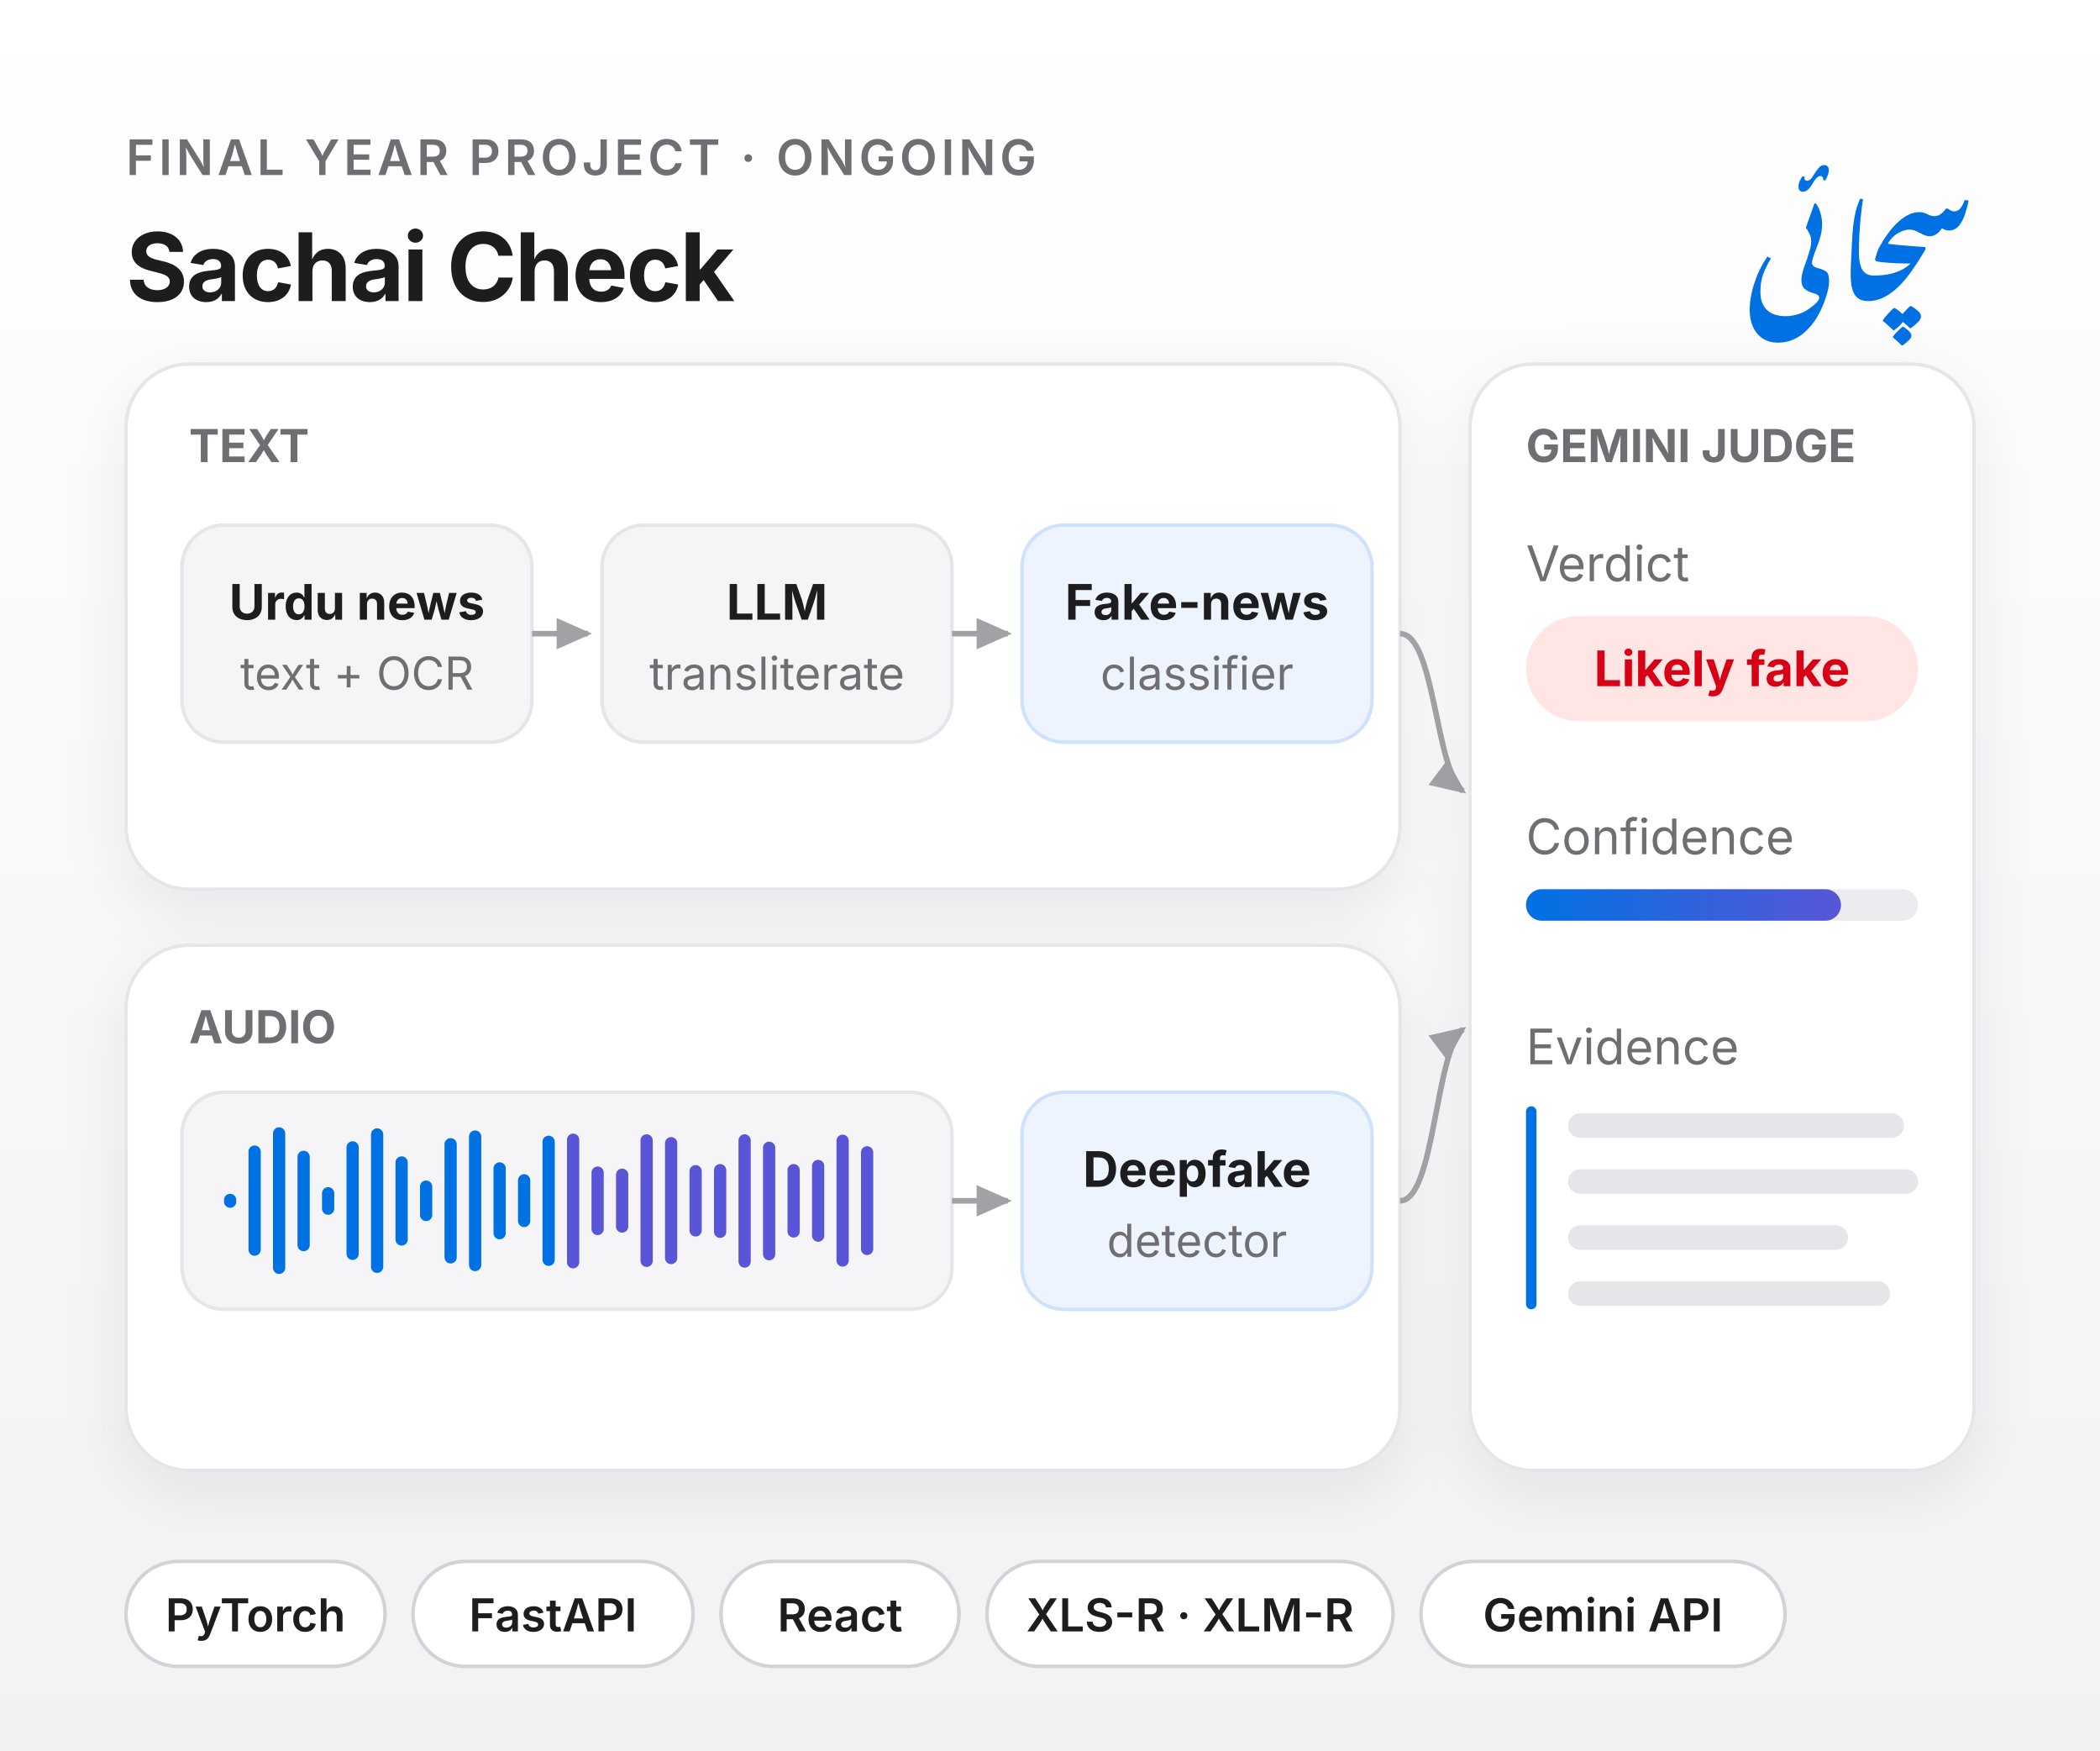
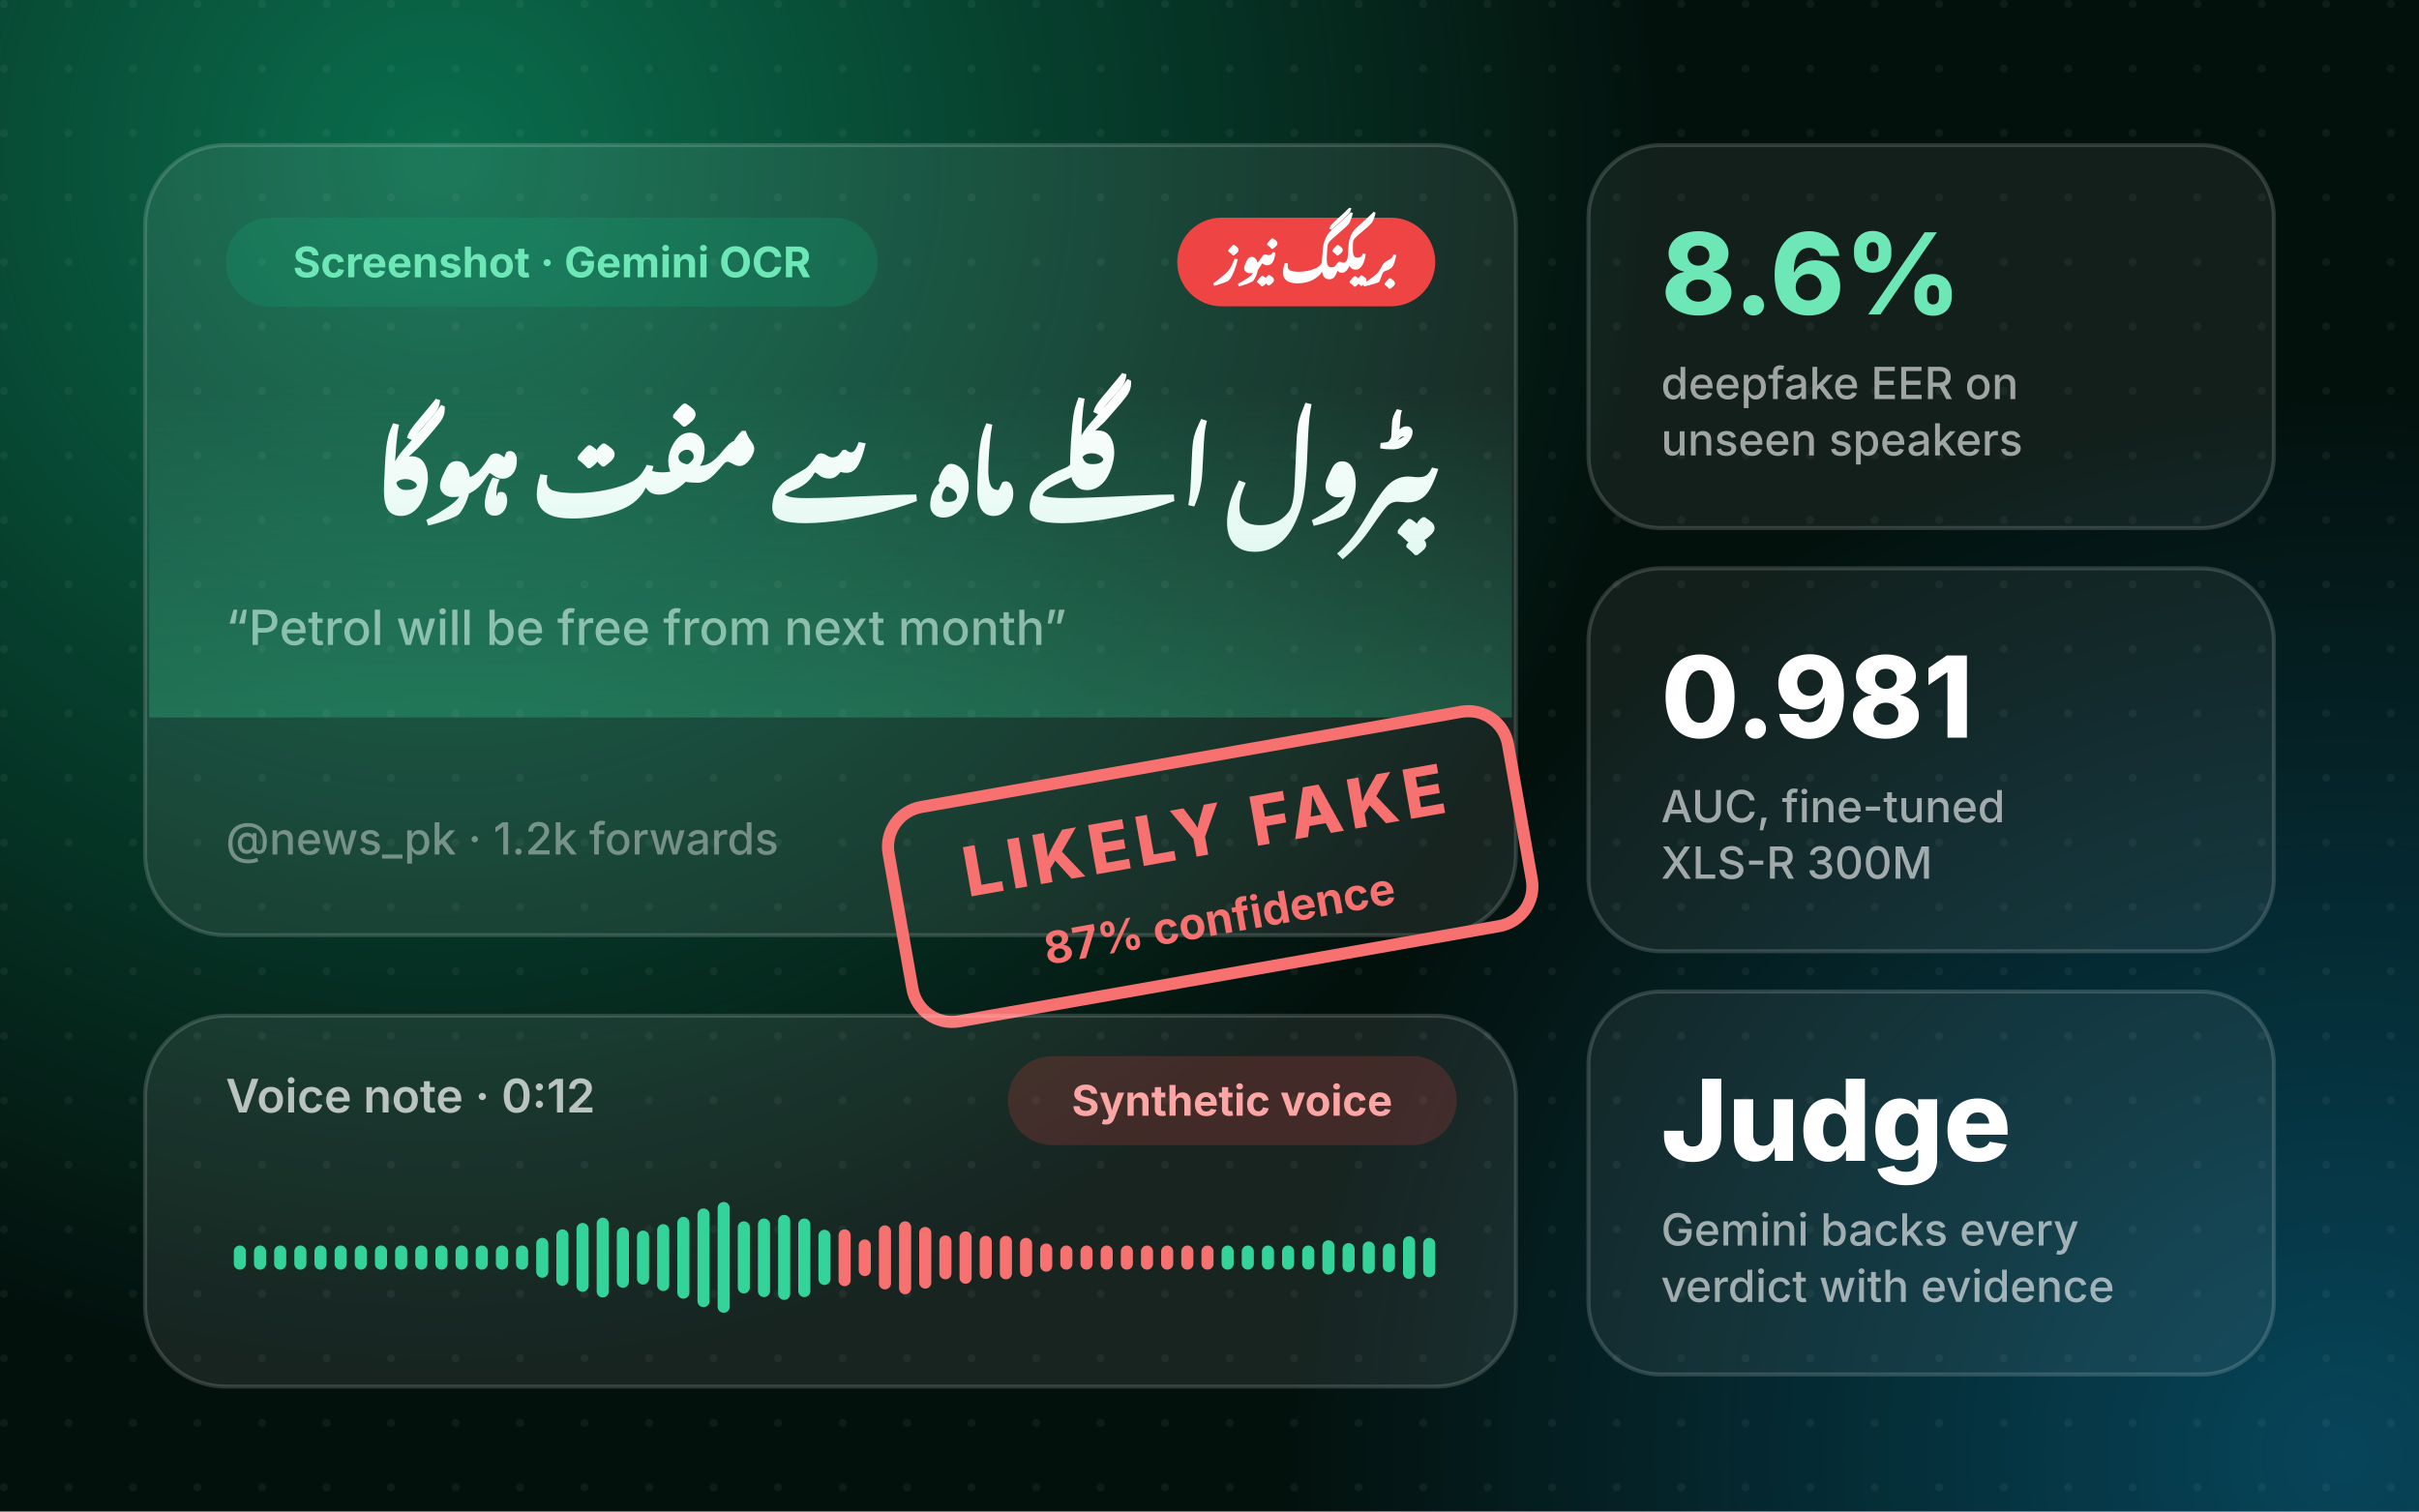
- <svg xmlns="http://www.w3.org/2000/svg" viewBox="0 0 600 500" role="img" aria-labelledby="t d">
+ <svg xmlns="http://www.w3.org/2000/svg" viewBox="0 0 600 375" role="img" aria-labelledby="t d" font-family="Inter,'Segoe UI',-apple-system,Helvetica,Arial,sans-serif">
  <defs>
-     <linearGradient id="bg" x1="0" y1="0" x2="0" y2="1">
-       <stop offset="0" stop-color="#ffffff" />
-       <stop offset="1" stop-color="#f2f2f5" />
-     </linearGradient>
-     <linearGradient id="accent" x1="0" y1="0" x2="1" y2="0">
-       <stop offset="0" stop-color="#0071e3" />
-       <stop offset="1" stop-color="#5856d6" />
-     </linearGradient>
-     <linearGradient id="accentV" x1="0" y1="1" x2="0" y2="0">
-       <stop offset="0" stop-color="#0071e3" />
-       <stop offset="1" stop-color="#5856d6" />
-     </linearGradient>
-     <linearGradient id="sun" x1="0" y1="0" x2="1" y2="1">
-       <stop offset="0" stop-color="#ff9500" />
-       <stop offset="1" stop-color="#ff2d55" />
-     </linearGradient>
-     <linearGradient id="fresh" x1="0" y1="0" x2="1" y2="1">
-       <stop offset="0" stop-color="#34c759" />
-       <stop offset="1" stop-color="#30b0c7" />
-     </linearGradient>
-     <filter id="sh" x="-10%" y="-10%" width="120%" height="130%">
-       <feDropShadow dx="0" dy="6" stdDeviation="9" flood-color="#000" flood-opacity="0.07" />
+     <radialGradient id="g0">
+       <stop offset="0" stop-color="#10b981" stop-opacity="0.55" />
+       <stop offset="1" stop-color="#10b981" stop-opacity="0" />
+     </radialGradient>
+     <radialGradient id="g1">
+       <stop offset="0" stop-color="#0ea5e9" stop-opacity="0.35" />
+       <stop offset="1" stop-color="#0ea5e9" stop-opacity="0" />
+     </radialGradient>
+     <pattern id="dots" width="16" height="16" patternUnits="userSpaceOnUse">
+       <circle cx="1" cy="1" r="1" fill="#fff" fill-opacity="0.05" />
+     </pattern>
+     <filter id="glow" x="-50%" y="-50%" width="200%" height="200%">
+       <feGaussianBlur stdDeviation="4" result="b" />
+       <feMerge>
+         <feMergeNode in="b" />
+         <feMergeNode in="SourceGraphic" />
+       </feMerge>
    </filter>
-     <marker id="arr" viewBox="0 0 10 10" refX="8" refY="5" markerWidth="7" markerHeight="7" orient="auto">
-       <path d="M0 1 L9 5 L0 9 z" fill="#a1a1a6" />
-     </marker>
+     <filter id="sh" x="-20%" y="-20%" width="140%" height="160%">
+       <feDropShadow dx="0" dy="14" stdDeviation="16" flood-color="#000" flood-opacity="0.45" />
+     </filter>
  </defs>
-   <style>
-   text { font-family: -apple-system, BlinkMacSystemFont, 'SF Pro Display', 'Segoe UI', Inter, Helvetica, Arial, sans-serif; fill: #1d1d1f; }
-   .k { font-size: 14px; font-weight: 600; letter-spacing: .08em; fill: #6e6e73; }
-   .h { font-size: 27px; font-weight: 700; letter-spacing: -.02em; }
-   .s { font-size: 15px; fill: #6e6e73; }
-   .b { font-weight: 700; }
-   .ur { font-family: 'Noto Nastaliq Urdu', 'Jameel Noori Nastaleeq', 'Segoe UI', Tahoma, serif; }
- </style>
-   <rect width="600" height="500" fill="url(#bg)" />
-   <text x="36" y="50" class="k">FINAL YEAR PROJECT · ONGOING</text>
-   <text x="36" y="86" class="h">Sachai Check</text>
-   <text x="564" y="86" text-anchor="end" font-size="32" class="ur" style="fill:#0071e3">سچائی</text>
-   <rect x="36" y="104" width="364" height="150" rx="18" fill="#ffffff" stroke="#e5e5ea" filter="url(#sh)" />
-   <text x="54" y="132" font-size="13" font-weight="700" text-anchor="start" style="fill:#6e6e73">TEXT</text>
-   <rect x="52" y="150" width="100" height="62" rx="12" fill="#f5f5f7" stroke="#e5e5ea" />
-   <text x="102.0" y="177" font-size="14" font-weight="700" text-anchor="middle" style="fill:#1d1d1f">Urdu news</text>
-   <text x="102.0" y="197" font-size="13" font-weight="400" text-anchor="middle" style="fill:#6e6e73">text + OCR</text>
-   <line x1="152" x2="168" y1="181" y2="181" stroke="#a1a1a6" stroke-width="1.6" marker-end="url(#arr)" />
-   <rect x="172" y="150" width="100" height="62" rx="12" fill="#f5f5f7" stroke="#e5e5ea" />
-   <text x="222.0" y="177" font-size="14" font-weight="700" text-anchor="middle" style="fill:#1d1d1f">LLM</text>
-   <text x="222.0" y="197" font-size="13" font-weight="400" text-anchor="middle" style="fill:#6e6e73">transliterate</text>
-   <line x1="272" x2="288" y1="181" y2="181" stroke="#a1a1a6" stroke-width="1.6" marker-end="url(#arr)" />
-   <rect x="292" y="150" width="100" height="62" rx="12" fill="#eef4fd" stroke="#cfe2fb" />
-   <text x="342.0" y="177" font-size="14" font-weight="700" text-anchor="middle" style="fill:#1d1d1f">Fake-news</text>
-   <text x="342.0" y="197" font-size="13" font-weight="400" text-anchor="middle" style="fill:#6e6e73">classifier</text>
-   <rect x="36" y="270" width="364" height="150" rx="18" fill="#ffffff" stroke="#e5e5ea" filter="url(#sh)" />
-   <text x="54" y="298" font-size="13" font-weight="700" text-anchor="start" style="fill:#6e6e73">AUDIO</text>
-   <rect x="52" y="312" width="220" height="62" rx="12" fill="#f5f5f7" stroke="#e5e5ea" />
-   <rect x="64" y="341.0" width="3.5" height="4.0" rx="1.75" fill="#0071e3" />
-   <rect x="71" y="327.2" width="3.5" height="31.5" rx="1.75" fill="#0071e3" />
-   <rect x="78" y="322.0" width="3.5" height="41.9" rx="1.75" fill="#0071e3" />
-   <rect x="85" y="328.7" width="3.5" height="28.7" rx="1.75" fill="#0071e3" />
-   <rect x="92" y="339.1" width="3.5" height="7.9" rx="1.75" fill="#0071e3" />
-   <rect x="99" y="326.0" width="3.5" height="33.9" rx="1.75" fill="#0071e3" />
-   <rect x="106" y="322.3" width="3.5" height="41.3" rx="1.75" fill="#0071e3" />
-   <rect x="113" y="330.3" width="3.5" height="25.5" rx="1.75" fill="#0071e3" />
-   <rect x="120" y="337.2" width="3.5" height="11.6" rx="1.75" fill="#0071e3" />
-   <rect x="127" y="325.1" width="3.5" height="35.8" rx="1.75" fill="#0071e3" />
-   <rect x="134" y="322.9" width="3.5" height="40.2" rx="1.75" fill="#0071e3" />
-   <rect x="141" y="332.0" width="3.5" height="22.0" rx="1.75" fill="#0071e3" />
-   <rect x="148" y="335.4" width="3.5" height="15.1" rx="1.75" fill="#0071e3" />
-   <rect x="155" y="324.4" width="3.5" height="37.2" rx="1.75" fill="#0071e3" />
-   <rect x="162" y="323.8" width="3.5" height="38.5" rx="1.75" fill="#5856d6" />
-   <rect x="169" y="333.2" width="3.5" height="19.6" rx="1.75" fill="#5856d6" />
-   <rect x="176" y="333.8" width="3.5" height="18.3" rx="1.75" fill="#5856d6" />
-   <rect x="183" y="324.0" width="3.5" height="37.9" rx="1.75" fill="#5856d6" />
-   <rect x="190" y="324.8" width="3.5" height="36.3" rx="1.75" fill="#5856d6" />
-   <rect x="197" y="332.8" width="3.5" height="20.4" rx="1.75" fill="#5856d6" />
-   <rect x="204" y="332.5" width="3.5" height="21.1" rx="1.75" fill="#5856d6" />
-   <rect x="211" y="324.0" width="3.5" height="38.1" rx="1.75" fill="#5856d6" />
-   <rect x="218" y="326.1" width="3.5" height="33.9" rx="1.75" fill="#5856d6" />
-   <rect x="225" y="332.5" width="3.5" height="21.0" rx="1.75" fill="#5856d6" />
-   <rect x="232" y="331.3" width="3.5" height="23.4" rx="1.75" fill="#5856d6" />
-   <rect x="239" y="324.1" width="3.5" height="37.7" rx="1.75" fill="#5856d6" />
-   <rect x="246" y="327.4" width="3.5" height="31.1" rx="1.75" fill="#5856d6" />
-   <line x1="272" x2="288" y1="343" y2="343" stroke="#a1a1a6" stroke-width="1.6" marker-end="url(#arr)" />
-   <rect x="292" y="312" width="100" height="62" rx="12" fill="#eef4fd" stroke="#cfe2fb" />
-   <text x="342.0" y="339" font-size="14" font-weight="700" text-anchor="middle" style="fill:#1d1d1f">Deepfake</text>
-   <text x="342.0" y="359" font-size="13" font-weight="400" text-anchor="middle" style="fill:#6e6e73">detector</text>
-   <path d="M400 181 C410 181 410 220 418 226" stroke="#a1a1a6" stroke-width="1.6" fill="none" marker-end="url(#arr)" />
-   <path d="M400 343 C410 343 410 300 418 294" stroke="#a1a1a6" stroke-width="1.6" fill="none" marker-end="url(#arr)" />
-   <rect x="420" y="104" width="144" height="316" rx="18" fill="#ffffff" stroke="#e5e5ea" filter="url(#sh)" />
-   <text x="436" y="132" font-size="13" font-weight="700" text-anchor="start" style="fill:#6e6e73">GEMINI JUDGE</text>
-   <text x="436" y="166" font-size="14" font-weight="400" text-anchor="start" style="fill:#6e6e73">Verdict</text>
-   <rect x="436" y="176" width="112" height="30" rx="15" fill="#ffe5e3" />
-   <text x="492" y="196" font-size="14" font-weight="700" text-anchor="middle" style="fill:#d70015">Likely fake</text>
-   <text x="436" y="244" font-size="14" font-weight="400" text-anchor="start" style="fill:#6e6e73">Confidence</text>
-   <rect x="436" y="254" width="112" height="9" rx="4.5" fill="#ececf0" />
-   <rect x="436" y="254" width="90" height="9" rx="4.5" fill="url(#accent)" />
-   <text x="436" y="304" font-size="14" font-weight="400" text-anchor="start" style="fill:#6e6e73">Evidence</text>
-   <rect x="436" y="316" width="3" height="58" rx="1.5" fill="#0071e3" />
-   <rect x="448" y="318" width="96" height="7" rx="3.5" fill="#e5e5ea" />
-   <rect x="448" y="334" width="100" height="7" rx="3.5" fill="#e5e5ea" />
-   <rect x="448" y="350" width="80" height="7" rx="3.5" fill="#e5e5ea" />
-   <rect x="448" y="366" width="92" height="7" rx="3.5" fill="#e5e5ea" />
-   <rect x="36" y="446" width="74" height="30" rx="15" fill="#fff" stroke="#d2d2d7" />
-   <text x="73.0" y="466" font-size="13" font-weight="600" text-anchor="middle" style="fill:#1d1d1f">PyTorch</text>
-   <rect x="118" y="446" width="80" height="30" rx="15" fill="#fff" stroke="#d2d2d7" />
-   <text x="158.0" y="466" font-size="13" font-weight="600" text-anchor="middle" style="fill:#1d1d1f">FastAPI</text>
-   <rect x="206" y="446" width="68" height="30" rx="15" fill="#fff" stroke="#d2d2d7" />
-   <text x="240.0" y="466" font-size="13" font-weight="600" text-anchor="middle" style="fill:#1d1d1f">React</text>
-   <rect x="282" y="446" width="116" height="30" rx="15" fill="#fff" stroke="#d2d2d7" />
-   <text x="340.0" y="466" font-size="13" font-weight="600" text-anchor="middle" style="fill:#1d1d1f">XLS-R · XLM-R</text>
-   <rect x="406" y="446" width="104" height="30" rx="15" fill="#fff" stroke="#d2d2d7" />
-   <text x="458.0" y="466" font-size="13" font-weight="600" text-anchor="middle" style="fill:#1d1d1f">Gemini API</text>
+   <rect x="0.0" y="0.0" width="600.0" height="375.0" rx="0" fill="#03110d" />
+   <circle cx="110" cy="40" r="300" fill="url(#g0)" />
+   <circle cx="580" cy="360" r="260" fill="url(#g1)" />
+   <rect width="600" height="375" fill="url(#dots)" />
+   <rect x="36.0" y="36.0" width="340.0" height="196.0" rx="20" fill="#fff" fill-opacity="0.08" stroke="#fff" stroke-opacity="0.16" />
+   <rect x="56.0" y="54.0" width="161.7" height="22.1" rx="11.025" fill="#10b981" fill-opacity="0.18" />
+   <text x="136.9" y="68.8" font-size="10.5" font-weight="700" fill="#6ee7b7" text-anchor="middle">Screenshot · Gemini OCR</text>
+   <rect x="292.0" y="54.0" width="64.0" height="22.0" rx="11" fill="#ef4444" />
+   <text x="324.0" y="70.0" font-size="11" font-weight="700" fill="#fff" text-anchor="middle" font-family="'Noto Nastaliq Urdu','Segoe UI',Tahoma,serif">بریکنگ نیوز</text>
+   <text x="356.0" y="128.0" font-size="24" font-weight="700" fill="#fff" text-anchor="end" font-family="'Noto Nastaliq Urdu','Segoe UI',Tahoma,serif">پٹرول اگلے ماہ سے مفت ہوگا</text>
+   <text x="56.0" y="160.0" font-size="12" font-weight="500" fill="#fff" fill-opacity="0.6" text-anchor="start">“Petrol will be free from next month”</text>
+   <text x="56.0" y="212.0" font-size="11" font-weight="500" fill="#fff" fill-opacity="0.4" text-anchor="start">@news_pk · 1.2k forwards</text>
+   <linearGradient id="beam" x1="0" y1="0" x2="0" y2="1">
+     <stop offset="0" stop-color="#34d399" stop-opacity="0" />
+     <stop offset="1" stop-color="#34d399" stop-opacity="0.28" />
+   </linearGradient>
+   <rect x="37.0" y="96.0" width="338.0" height="82.0" rx="0" fill="url(#beam)" />
+   <line x1="37" y1="178" x2="375" y2="178" stroke="#6ee7b7" stroke-width="2.5" filter="url(#glow)" />
+   <g transform="rotate(-10 300 214)">
+     <rect x="222.0" y="188.0" width="156.0" height="54.0" rx="10" fill="none" stroke="#f87171" stroke-width="3" />
+     <text x="300.0" y="212.0" font-size="17" font-weight="800" fill="#f87171" text-anchor="middle" letter-spacing="1.5">LIKELY FAKE</text>
+     <text x="300.0" y="232.0" font-size="11" font-weight="700" fill="#f87171" text-anchor="middle">87% confidence</text>
+   </g>
+   <rect x="36.0" y="252.0" width="340.0" height="92.0" rx="20" fill="#fff" fill-opacity="0.08" stroke="#fff" stroke-opacity="0.16" />
+   <text x="56.0" y="276.0" font-size="11.5" font-weight="600" fill="#fff" fill-opacity="0.7" text-anchor="start">Voice note · 0:12</text>
+   <rect x="250.0" y="262.0" width="111.3" height="22.1" rx="11.025" fill="#ef4444" fill-opacity="0.2" />
+   <text x="305.6" y="276.8" font-size="10.5" font-weight="700" fill="#fca5a5" text-anchor="middle">Synthetic voice</text>
+   <rect x="58.0" y="309.0" width="3.0" height="6.0" rx="1.5" fill="#34d399" fill-opacity="1" />
+   <rect x="63.0" y="309.0" width="3.0" height="6.0" rx="1.5" fill="#34d399" fill-opacity="1" />
+   <rect x="68.0" y="309.0" width="3.0" height="6.0" rx="1.5" fill="#34d399" fill-opacity="1" />
+   <rect x="73.0" y="309.0" width="3.0" height="6.0" rx="1.5" fill="#34d399" fill-opacity="1" />
+   <rect x="78.0" y="309.0" width="3.0" height="6.0" rx="1.5" fill="#34d399" fill-opacity="1" />
+   <rect x="83.0" y="309.0" width="3.0" height="6.0" rx="1.5" fill="#34d399" fill-opacity="1" />
+   <rect x="88.0" y="309.0" width="3.0" height="6.0" rx="1.5" fill="#34d399" fill-opacity="1" />
+   <rect x="93.0" y="309.0" width="3.0" height="6.0" rx="1.5" fill="#34d399" fill-opacity="1" />
+   <rect x="98.0" y="309.0" width="3.0" height="6.0" rx="1.5" fill="#34d399" fill-opacity="1" />
+   <rect x="103.0" y="309.0" width="3.0" height="6.0" rx="1.5" fill="#34d399" fill-opacity="1" />
+   <rect x="108.0" y="309.0" width="3.0" height="6.0" rx="1.5" fill="#34d399" fill-opacity="1" />
+   <rect x="113.0" y="309.0" width="3.0" height="6.0" rx="1.5" fill="#34d399" fill-opacity="1" />
+   <rect x="118.0" y="309.0" width="3.0" height="6.0" rx="1.5" fill="#34d399" fill-opacity="1" />
+   <rect x="123.0" y="309.0" width="3.0" height="6.0" rx="1.5" fill="#34d399" fill-opacity="1" />
+   <rect x="128.0" y="309.0" width="3.0" height="6.0" rx="1.5" fill="#34d399" fill-opacity="1" />
+   <rect x="133.0" y="307.1" width="3.0" height="9.9" rx="1.5" fill="#34d399" fill-opacity="1" />
+   <rect x="138.0" y="305.0" width="3.0" height="14.0" rx="1.5" fill="#34d399" fill-opacity="1" />
+   <rect x="143.0" y="303.4" width="3.0" height="17.1" rx="1.5" fill="#34d399" fill-opacity="1" />
+   <rect x="148.0" y="302.1" width="3.0" height="19.8" rx="1.5" fill="#34d399" fill-opacity="1" />
+   <rect x="153.0" y="304.5" width="3.0" height="15.0" rx="1.5" fill="#34d399" fill-opacity="1" />
+   <rect x="158.0" y="305.3" width="3.0" height="13.4" rx="1.5" fill="#34d399" fill-opacity="1" />
+   <rect x="163.0" y="303.7" width="3.0" height="16.6" rx="1.5" fill="#34d399" fill-opacity="1" />
+   <rect x="168.0" y="301.9" width="3.0" height="20.3" rx="1.5" fill="#34d399" fill-opacity="1" />
+   <rect x="173.0" y="299.8" width="3.0" height="24.5" rx="1.5" fill="#34d399" fill-opacity="1" />
+   <rect x="178.0" y="298.2" width="3.0" height="27.5" rx="1.5" fill="#34d399" fill-opacity="1" />
+   <rect x="183.0" y="303.0" width="3.0" height="17.9" rx="1.5" fill="#34d399" fill-opacity="1" />
+   <rect x="188.0" y="302.3" width="3.0" height="19.5" rx="1.5" fill="#34d399" fill-opacity="1" />
+   <rect x="193.0" y="301.4" width="3.0" height="21.1" rx="1.5" fill="#34d399" fill-opacity="1" />
+   <rect x="198.0" y="302.3" width="3.0" height="19.5" rx="1.5" fill="#34d399" fill-opacity="1" />
+   <rect x="203.0" y="305.1" width="3.0" height="13.7" rx="1.5" fill="#34d399" fill-opacity="1" />
+   <rect x="208.0" y="305.0" width="3.0" height="14.1" rx="1.5" fill="#f87171" fill-opacity="1" />
+   <rect x="213.0" y="307.5" width="3.0" height="9.1" rx="1.5" fill="#f87171" fill-opacity="1" />
+   <rect x="218.0" y="304.0" width="3.0" height="15.9" rx="1.5" fill="#f87171" fill-opacity="1" />
+   <rect x="223.0" y="303.0" width="3.0" height="18.1" rx="1.5" fill="#f87171" fill-opacity="1" />
+   <rect x="228.0" y="304.4" width="3.0" height="15.3" rx="1.5" fill="#f87171" fill-opacity="1" />
+   <rect x="233.0" y="306.5" width="3.0" height="10.9" rx="1.5" fill="#f87171" fill-opacity="1" />
+   <rect x="238.0" y="305.5" width="3.0" height="13.0" rx="1.5" fill="#f87171" fill-opacity="1" />
+   <rect x="243.0" y="306.6" width="3.0" height="10.7" rx="1.5" fill="#f87171" fill-opacity="1" />
+   <rect x="248.0" y="306.6" width="3.0" height="10.8" rx="1.5" fill="#f87171" fill-opacity="1" />
+   <rect x="253.0" y="307.1" width="3.0" height="9.7" rx="1.5" fill="#f87171" fill-opacity="1" />
+   <rect x="258.0" y="308.5" width="3.0" height="7.0" rx="1.5" fill="#f87171" fill-opacity="1" />
+   <rect x="263.0" y="309.0" width="3.0" height="6.0" rx="1.5" fill="#f87171" fill-opacity="1" />
+   <rect x="268.0" y="309.0" width="3.0" height="6.0" rx="1.5" fill="#f87171" fill-opacity="1" />
+   <rect x="273.0" y="309.0" width="3.0" height="6.0" rx="1.5" fill="#f87171" fill-opacity="1" />
+   <rect x="278.0" y="309.0" width="3.0" height="6.0" rx="1.5" fill="#f87171" fill-opacity="1" />
+   <rect x="283.0" y="309.0" width="3.0" height="6.0" rx="1.5" fill="#f87171" fill-opacity="1" />
+   <rect x="288.0" y="309.0" width="3.0" height="6.0" rx="1.5" fill="#f87171" fill-opacity="1" />
+   <rect x="293.0" y="309.0" width="3.0" height="6.0" rx="1.5" fill="#f87171" fill-opacity="1" />
+   <rect x="298.0" y="309.0" width="3.0" height="6.0" rx="1.5" fill="#f87171" fill-opacity="1" />
+   <rect x="303.0" y="309.0" width="3.0" height="6.0" rx="1.5" fill="#34d399" fill-opacity="1" />
+   <rect x="308.0" y="309.0" width="3.0" height="6.0" rx="1.5" fill="#34d399" fill-opacity="1" />
+   <rect x="313.0" y="309.0" width="3.0" height="6.0" rx="1.5" fill="#34d399" fill-opacity="1" />
+   <rect x="318.0" y="309.0" width="3.0" height="6.0" rx="1.5" fill="#34d399" fill-opacity="1" />
+   <rect x="323.0" y="309.0" width="3.0" height="6.0" rx="1.5" fill="#34d399" fill-opacity="1" />
+   <rect x="328.0" y="307.7" width="3.0" height="8.5" rx="1.5" fill="#34d399" fill-opacity="1" />
+   <rect x="333.0" y="308.4" width="3.0" height="7.2" rx="1.5" fill="#34d399" fill-opacity="1" />
+   <rect x="338.0" y="308.0" width="3.0" height="8.0" rx="1.5" fill="#34d399" fill-opacity="1" />
+   <rect x="343.0" y="308.5" width="3.0" height="7.1" rx="1.5" fill="#34d399" fill-opacity="1" />
+   <rect x="348.0" y="306.7" width="3.0" height="10.6" rx="1.5" fill="#34d399" fill-opacity="1" />
+   <rect x="353.0" y="307.1" width="3.0" height="9.8" rx="1.5" fill="#34d399" fill-opacity="1" />
+   <rect x="394.0" y="36.0" width="170.0" height="95.0" rx="18" fill="#fff" fill-opacity="0.06" stroke="#fff" stroke-opacity="0.16" />
+   <text x="412.0" y="78.0" font-size="28" font-weight="800" fill="#6ee7b7" text-anchor="start">8.6%</text>
+   <text x="412.0" y="99.0" font-size="11" font-weight="500" fill="#fff" fill-opacity="0.6" text-anchor="start">deepfake EER on</text>
+   <text x="412.0" y="113.0" font-size="11" font-weight="500" fill="#fff" fill-opacity="0.6" text-anchor="start">unseen speakers</text>
+   <rect x="394.0" y="141.0" width="170.0" height="95.0" rx="18" fill="#fff" fill-opacity="0.06" stroke="#fff" stroke-opacity="0.16" />
+   <text x="412.0" y="183.0" font-size="28" font-weight="800" fill="#fff" text-anchor="start">0.981</text>
+   <text x="412.0" y="204.0" font-size="11" font-weight="500" fill="#fff" fill-opacity="0.6" text-anchor="start">AUC, fine-tuned</text>
+   <text x="412.0" y="218.0" font-size="11" font-weight="500" fill="#fff" fill-opacity="0.6" text-anchor="start">XLS-R 300M</text>
+   <rect x="394.0" y="246.0" width="170.0" height="95.0" rx="18" fill="#fff" fill-opacity="0.06" stroke="#fff" stroke-opacity="0.16" />
+   <text x="412.0" y="288.0" font-size="28" font-weight="800" fill="#fff" text-anchor="start">Judge</text>
+   <text x="412.0" y="309.0" font-size="11" font-weight="500" fill="#fff" fill-opacity="0.6" text-anchor="start">Gemini backs every</text>
+   <text x="412.0" y="323.0" font-size="11" font-weight="500" fill="#fff" fill-opacity="0.6" text-anchor="start">verdict with evidence</text>
</svg>
